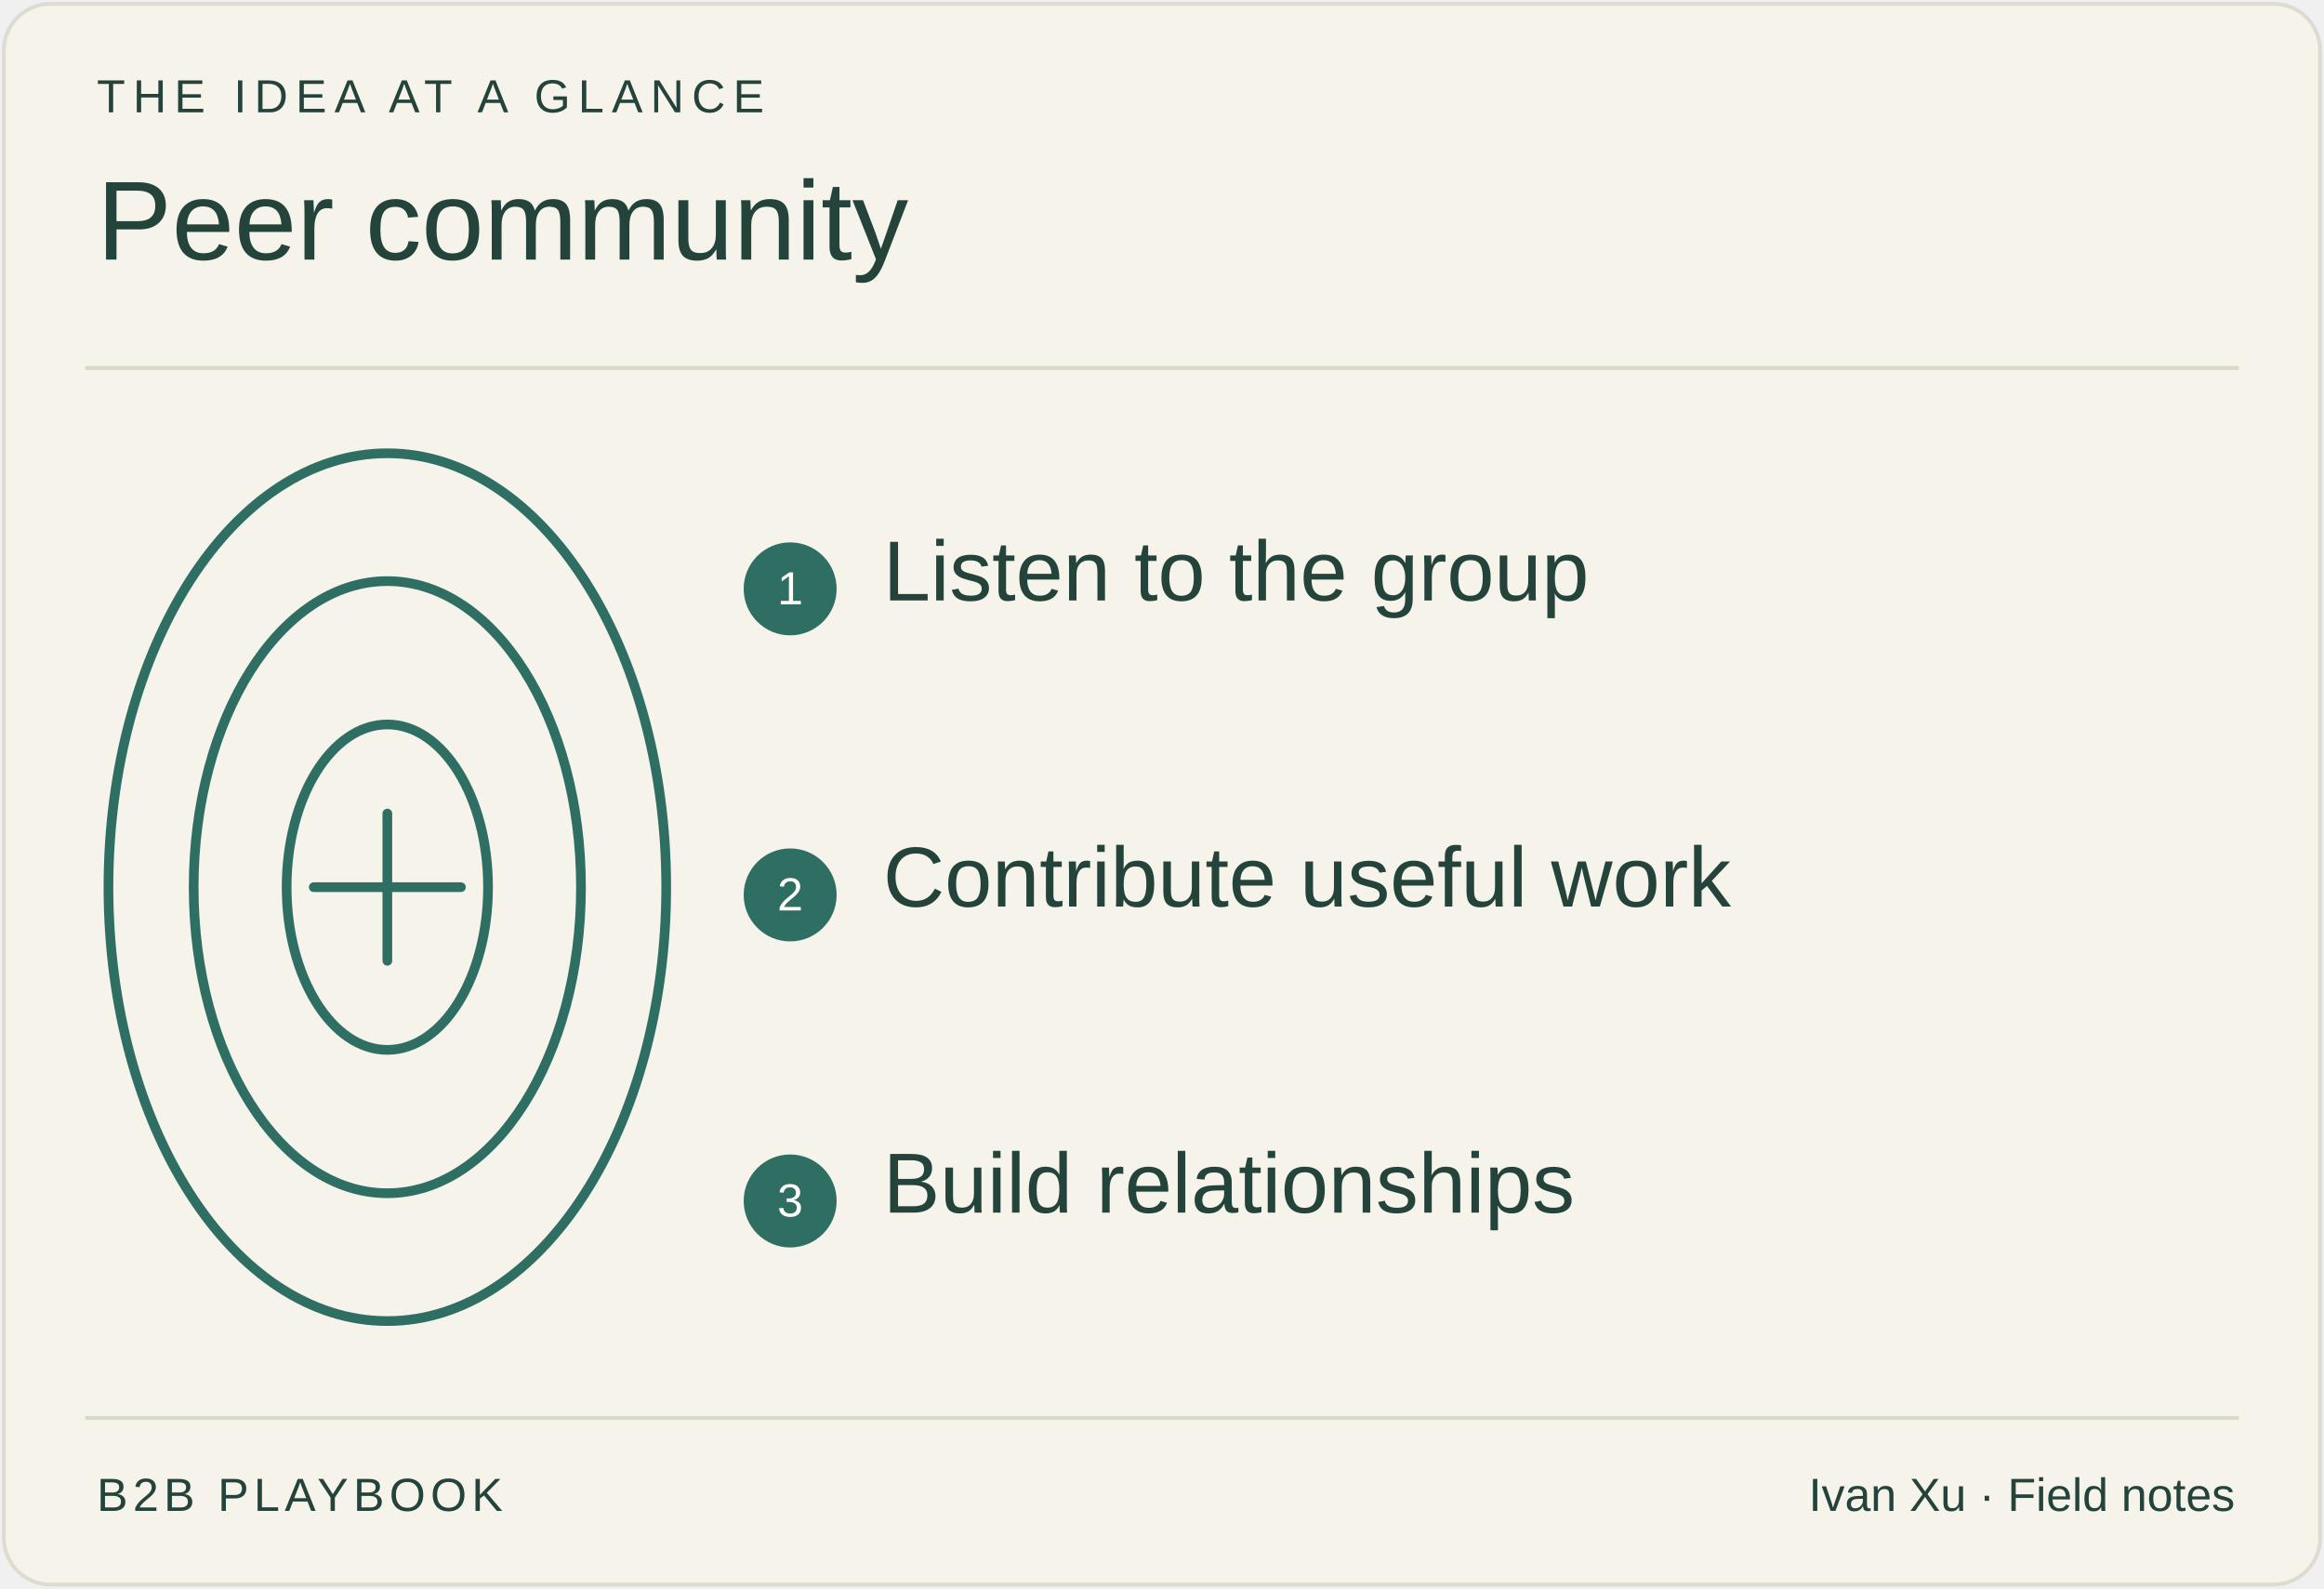
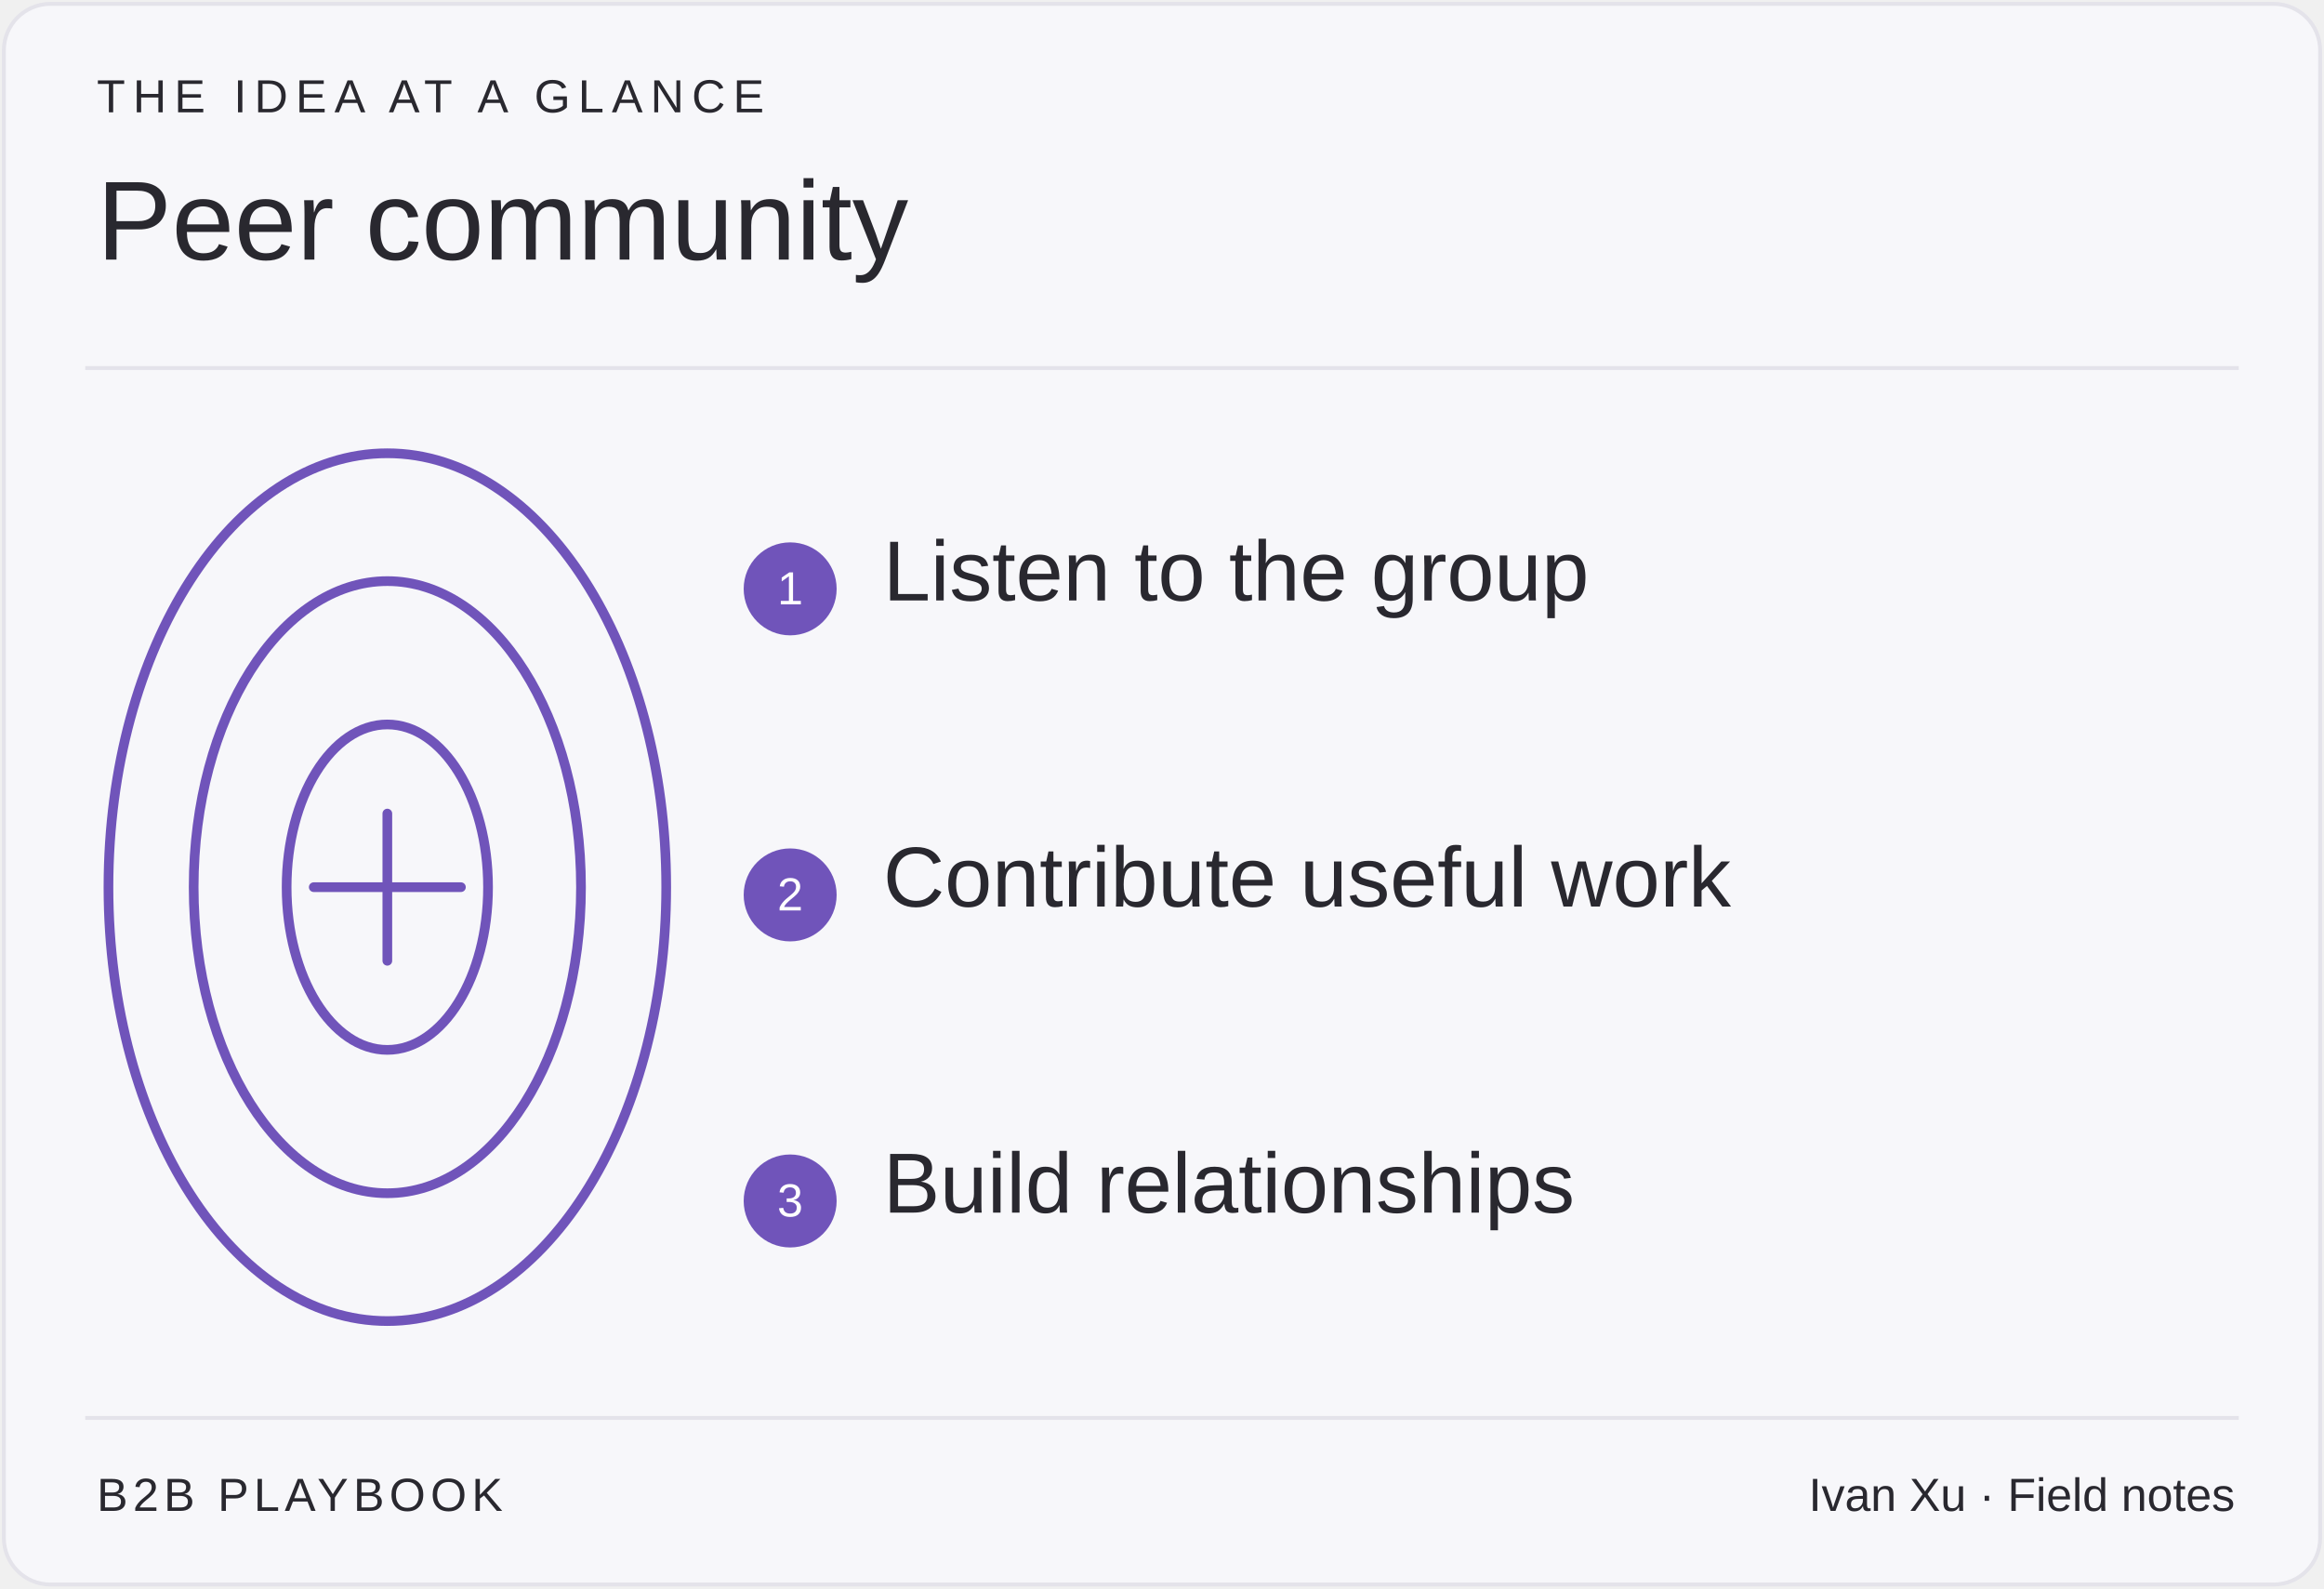
<svg xmlns="http://www.w3.org/2000/svg" width="600" height="410" viewBox="0 0 600 410" role="img" aria-labelledby="title description">
-   <style>@media (prefers-color-scheme: dark){[fill="#F6F3EA"]{fill:#24362E}[fill="#24443B"]{fill:#E3EBDD}[fill="#E4EDE4"]{fill:#344A40}[fill="#FFFDF7"]{fill:#1B2923}[fill="#2F6E63"]{fill:#A4CDBC}[stroke="#2F6E63"]{stroke:#A4CDBC}[stroke="#DEDCD1"],[stroke="#D7D9CD"],[stroke="#DADCCF"]{stroke:#486052}}</style>
-   <rect x="1" y="1" width="598" height="408" rx="12" fill="#F6F3EA" stroke="#DEDCD1" />
-   <path d="M22 95h556M22 366h556" stroke="#D7D9CD" />
-   <g fill="#24443B" font-family="Arial, Helvetica, sans-serif">
+   <style>@media (prefers-color-scheme: dark){[fill="#F7F7FA"]{fill:#202024}[fill="#29282F"]{fill:#EDECF2}[fill="#EFEBF7"]{fill:#302A40}[fill="#FFFFFF"]{fill:#18171C}[fill="#7054BA"]{fill:#B6A0ED}[stroke="#7054BA"]{stroke:#B6A0ED}[stroke="#E4E3EA"],[stroke="#E4E3EA"],[stroke="#E4E3EA"]{stroke:#45414E}}</style>
+   <rect x="1" y="1" width="598" height="408" rx="12" fill="#F7F7FA" stroke="#E4E3EA" />
+   <path d="M22 95h556M22 366h556" stroke="#E4E3EA" />
+   <g fill="#29282F" font-family="Arial, Helvetica, sans-serif">
    <text x="25" y="29" font-size="12" letter-spacing="2">THE IDEA AT A GLANCE</text>
    <text x="25" y="67" font-size="29">
      <tspan x="25" dy="0">Peer community</tspan>
    </text>
-     <g stroke="#2F6E63" stroke-width="2.5" stroke-linecap="round" stroke-linejoin="round" fill="none">
+     <g stroke="#7054BA" stroke-width="2.5" stroke-linecap="round" stroke-linejoin="round" fill="none">
      <ellipse cx="100" cy="229" rx="72" ry="112" />
      <ellipse cx="100" cy="229" rx="50" ry="79" />
      <ellipse cx="100" cy="229" rx="26" ry="42" />
      <path d="M81 229h38m-19-19v38" />
    </g>
-     <circle cx="204" cy="152" r="12" fill="#2F6E63" />
-     <text x="204" y="156" text-anchor="middle" font-size="12" fill="#FFFDF7">1</text>
+     <circle cx="204" cy="152" r="12" fill="#7054BA" />
+     <text x="204" y="156" text-anchor="middle" font-size="12" fill="#FFFFFF">1</text>
    <text x="228" y="155" font-size="22">
      <tspan x="228" dy="0">Listen to the group</tspan>
    </text>
-     <circle cx="204" cy="231" r="12" fill="#2F6E63" />
-     <text x="204" y="235" text-anchor="middle" font-size="12" fill="#FFFDF7">2</text>
+     <circle cx="204" cy="231" r="12" fill="#7054BA" />
+     <text x="204" y="235" text-anchor="middle" font-size="12" fill="#FFFFFF">2</text>
    <text x="228" y="234" font-size="22">
      <tspan x="228" dy="0">Contribute useful work</tspan>
    </text>
-     <circle cx="204" cy="310" r="12" fill="#2F6E63" />
-     <text x="204" y="314" text-anchor="middle" font-size="12" fill="#FFFDF7">3</text>
+     <circle cx="204" cy="310" r="12" fill="#7054BA" />
+     <text x="204" y="314" text-anchor="middle" font-size="12" fill="#FFFFFF">3</text>
    <text x="228" y="313" font-size="22">
      <tspan x="228" dy="0">Build relationships</tspan>
    </text>
    <text x="25" y="390" font-size="12" letter-spacing="1.3">B2B PLAYBOOK</text>
    <text x="577" y="390" text-anchor="end" font-size="12">Ivan Xu · Field notes</text>
  </g>
</svg>
